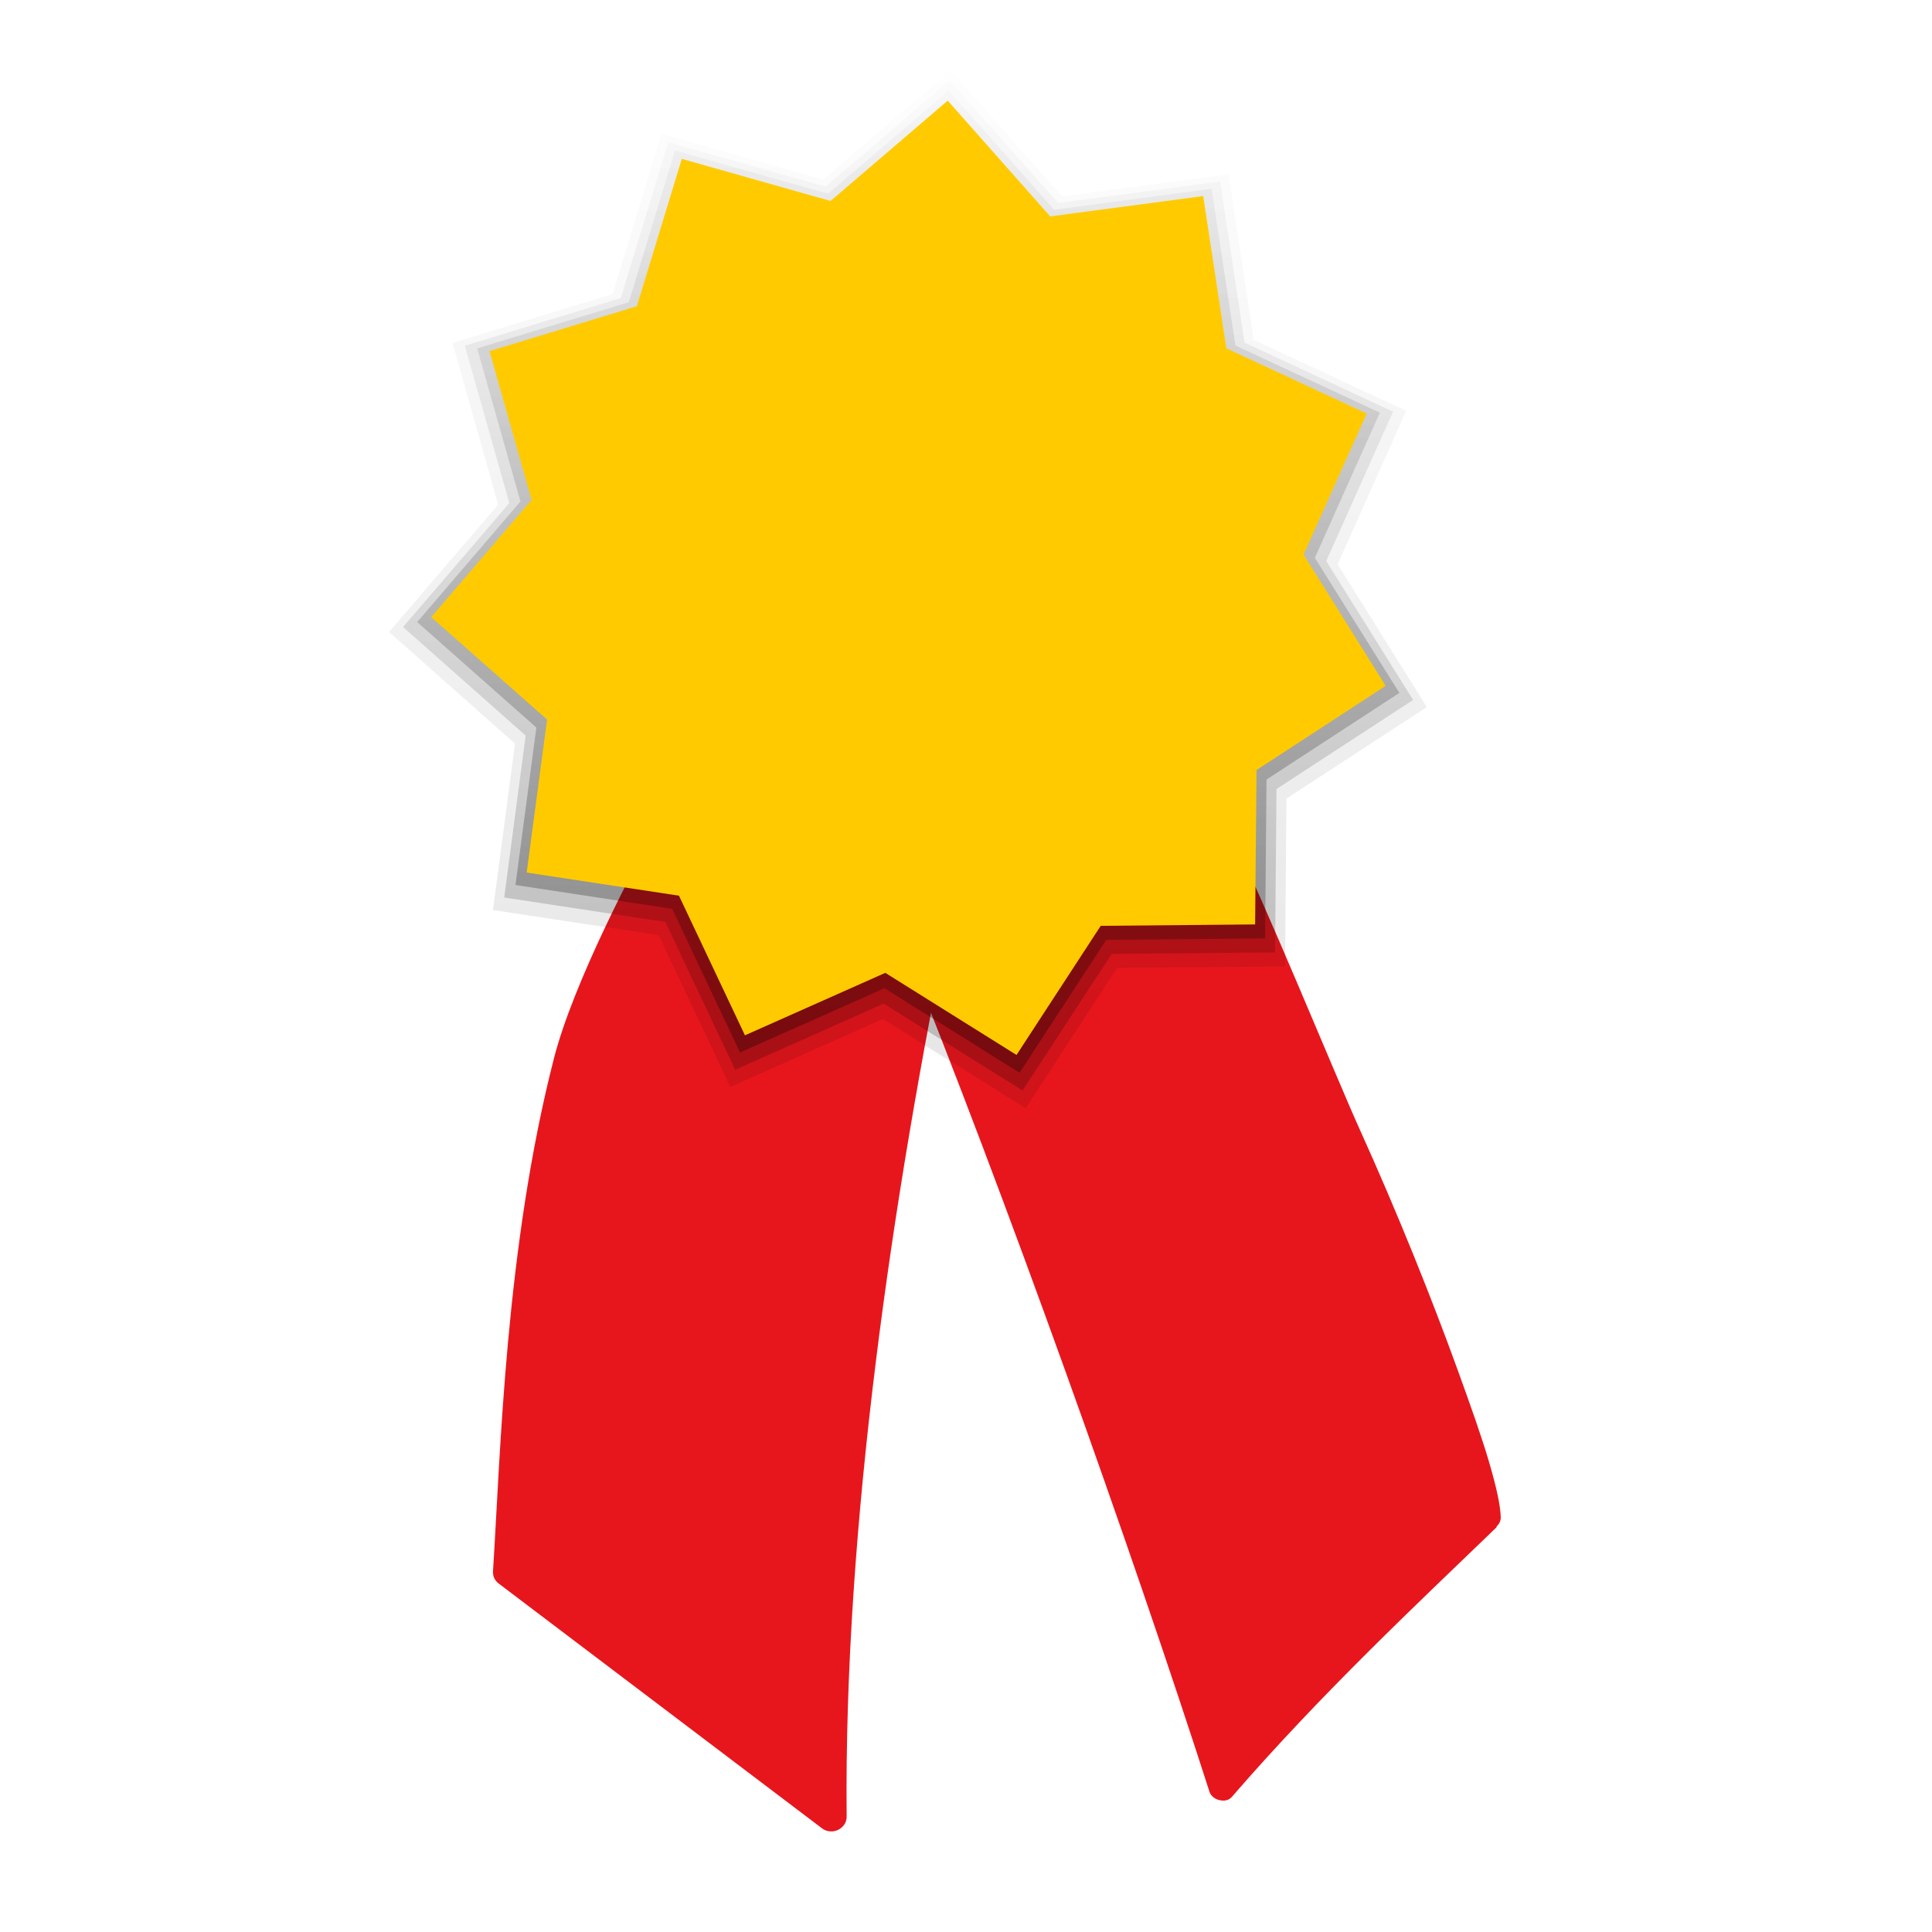
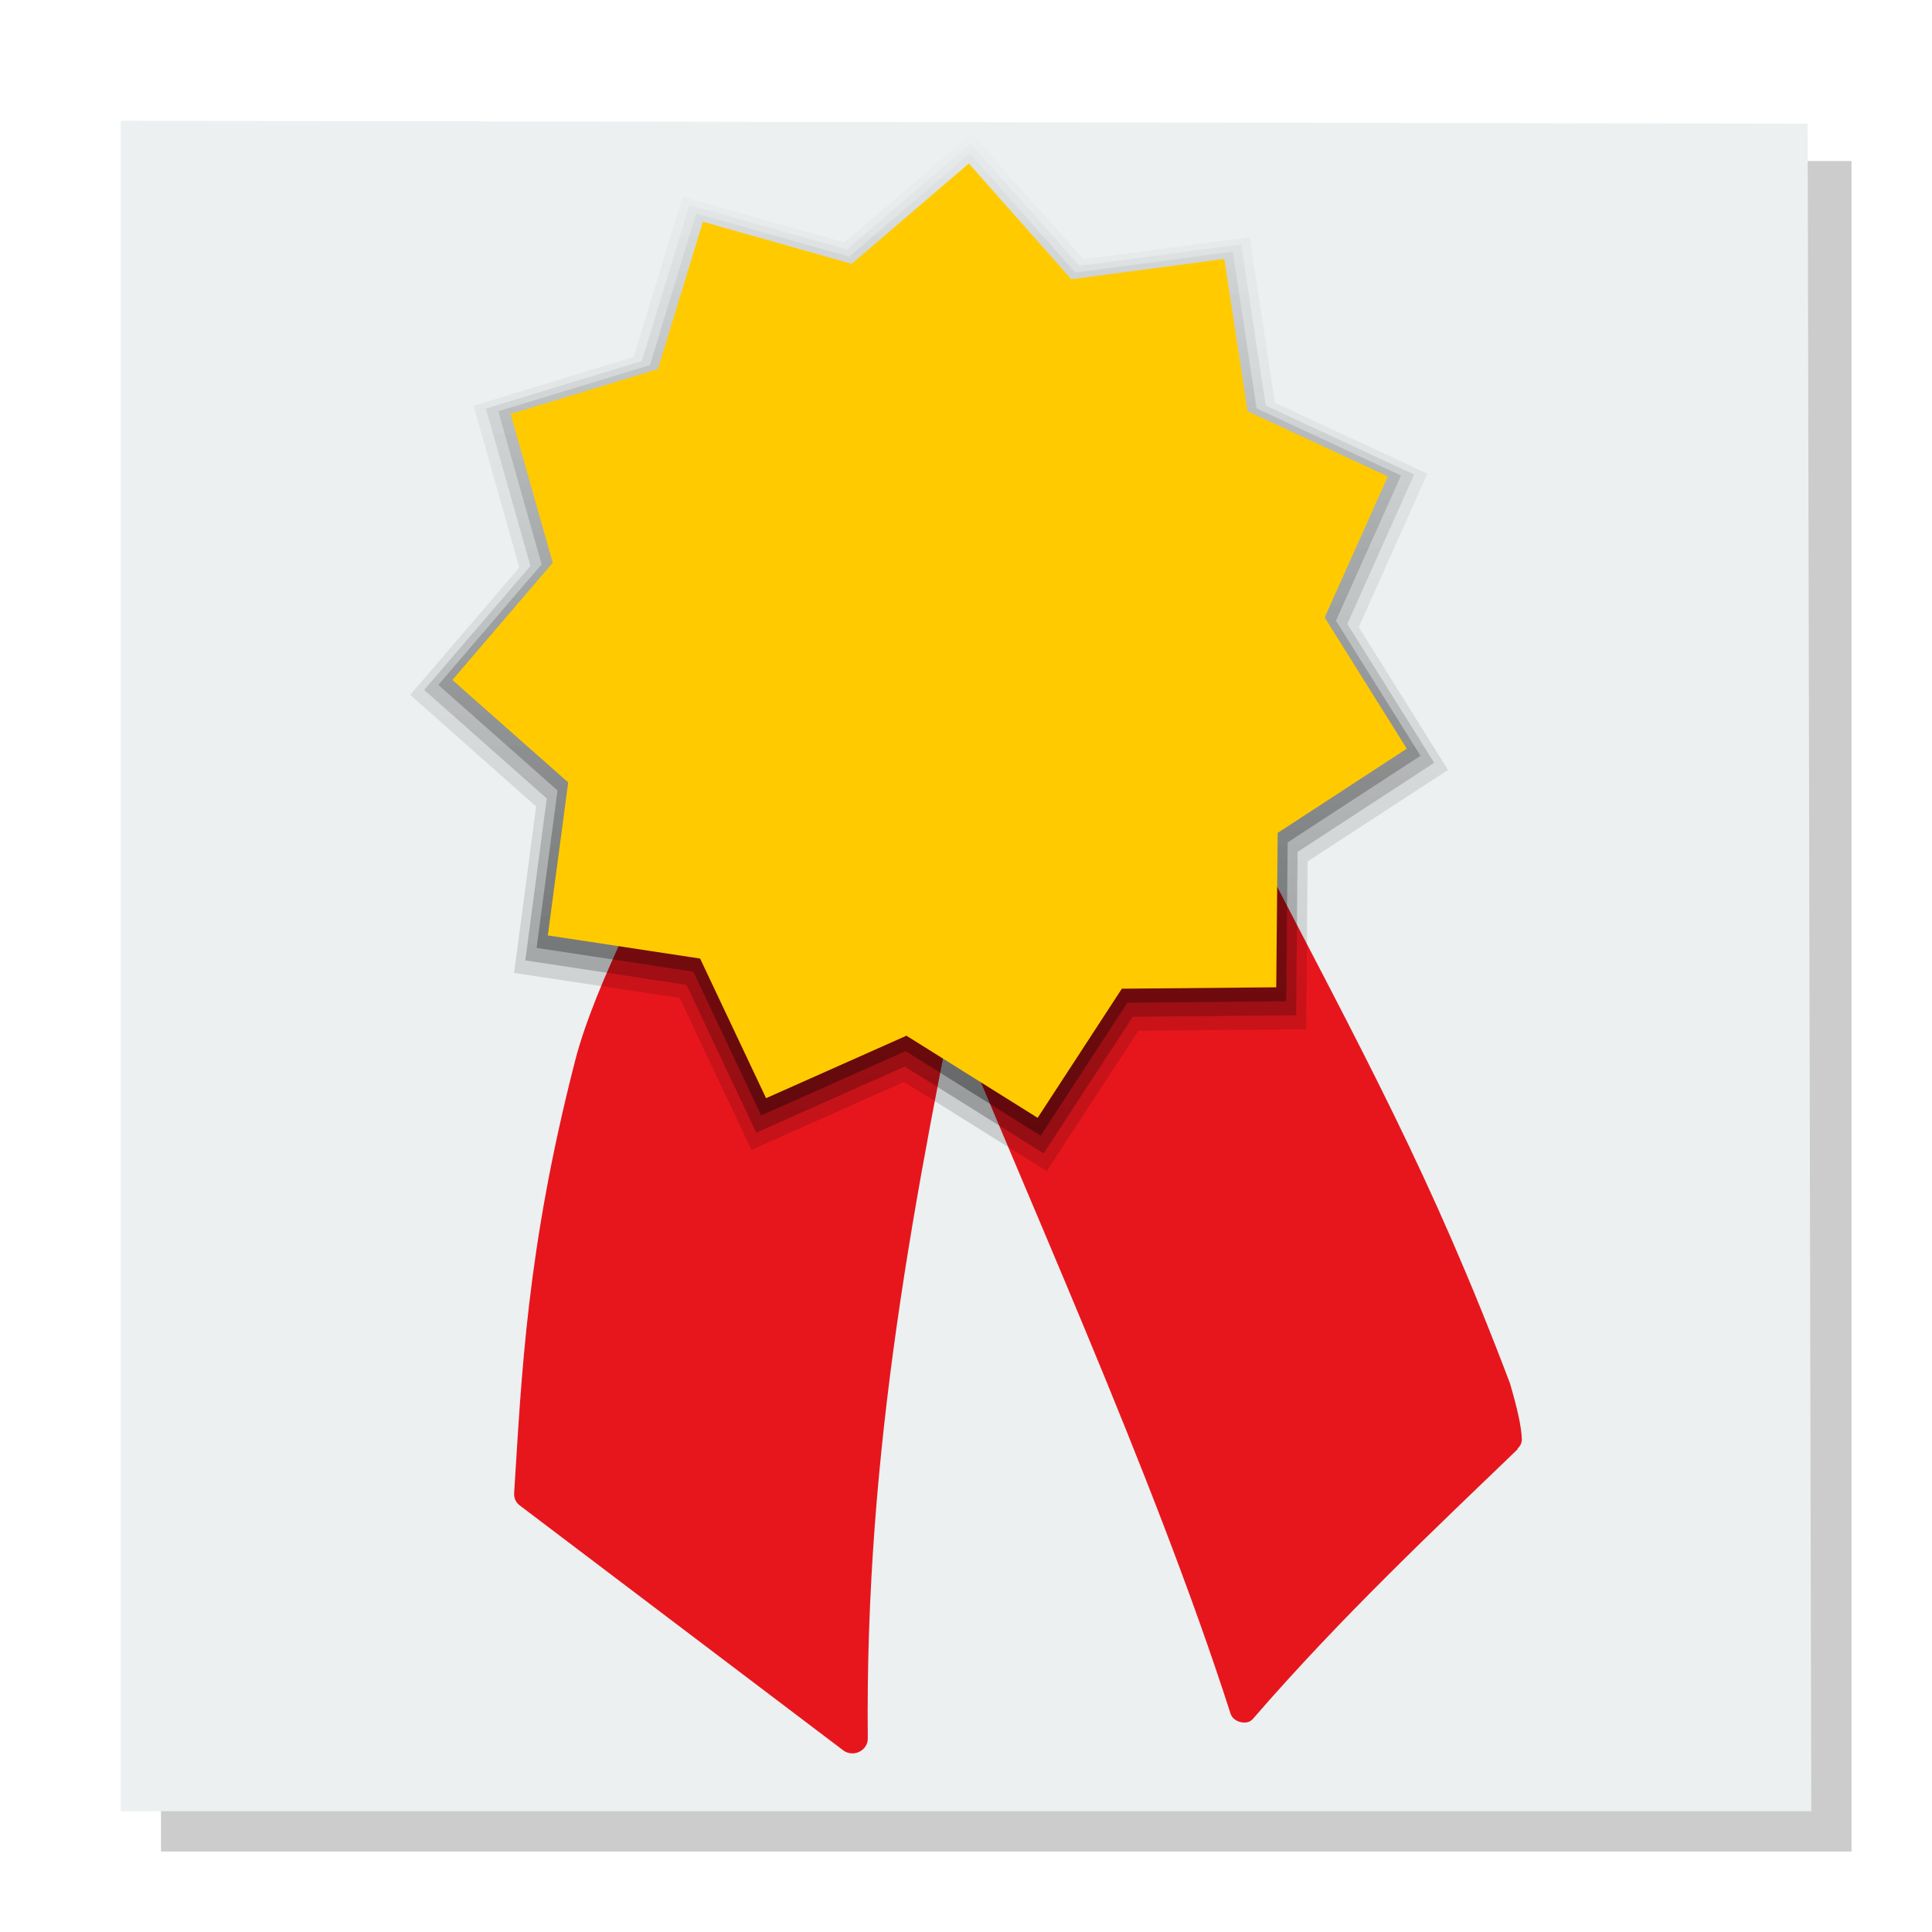
- <svg xmlns="http://www.w3.org/2000/svg" xmlns:xlink="http://www.w3.org/1999/xlink" width="48" version="1.0" height="48">
+ <svg xmlns="http://www.w3.org/2000/svg" xmlns:xlink="http://www.w3.org/1999/xlink" width="48" version="1.1" height="48">
  <defs>
+     <linearGradient gradientTransform="translate(0.5244608,1.562)" xlink:href="#linearGradient6835" id="linearGradient6837" y1="26.549" x1="10.371" y2="1.033" x2="10.358" gradientUnits="userSpaceOnUse" />
+     <linearGradient gradientTransform="translate(0.5244608,1.562)" xlink:href="#linearGradient6835" id="linearGradient6989" y1="26.898" x1="10.014" y2="0.936" x2="10.018" gradientUnits="userSpaceOnUse" />
    <linearGradient id="linearGradient6835">
      <stop offset="0" />
      <stop offset="1" style="stop-opacity:0" />
    </linearGradient>
-     <linearGradient xlink:href="#linearGradient6835" id="linearGradient7149" y1="27.233" x1="9.671" y2="0.439" x2="9.661" gradientUnits="userSpaceOnUse" />
-     <linearGradient xlink:href="#linearGradient6835" id="linearGradient6989" y1="26.898" x1="10.014" y2="0.936" x2="10.018" gradientUnits="userSpaceOnUse" />
-     <linearGradient xlink:href="#linearGradient6835" id="linearGradient6837" y1="26.549" x1="10.371" y2="1.033" x2="10.358" gradientUnits="userSpaceOnUse" />
+     <linearGradient gradientTransform="translate(0.5244608,1.562)" xlink:href="#linearGradient6835" id="linearGradient7149" y1="27.233" x1="9.671" y2="0.439" x2="9.661" gradientUnits="userSpaceOnUse" />
  </defs>
+   <path style="opacity:.2" d="M 4,4 V 46 H 46 V 4 Z" />
+   <path style="fill:#ecf0f1" d="m 3,3 v 42 h 42 l -.089,-41.927 Z " />
  <g style="fill:#e7161d">
-     <path d="m 16.601,20.019 c -0.883,1.566 -2.36,4.417 -2.835,6.263 -1.214,4.719 -1.331,9.852 -1.517,12.745 -0.009,0.127 0.038,0.236 0.139,0.314 l 8.037,6.085 c 0.121,0.093 0.283,0.094 0.401,0.035 0.118,-0.059 0.212,-0.179 0.209,-0.331 -0.072,-7.191 1.137,-15.391 2.574,-22.39 l -.837,-.523 c 0,0 -2.995,-1.687 -6.172,-2.197 z " />
-     <path d="m 22.434,23.417 c 2.489,6.14 5.675,15.062 7.616,21.101 0.039,0.12 0.157,0.189 0.262,0.209 0.104,0.02 0.215,0.009 0.296,-0.087 2.203,-2.547 4.599,-4.791 6.573,-6.695 0.002,-0.002 -0.002,-0.016 0,-0.017 0.064,-0.062 0.105,-0.137 0.105,-0.227 -0.009,-0.314 -0.114,-0.776 -0.296,-1.395 -0.182,-0.619 -0.451,-1.375 -0.767,-2.249 -0.632,-1.747 -1.491,-3.898 -2.441,-5.997 -0.578,-1.278 -2.492,-5.962 -3.1,-7.101 -5.33,-0.836 -5.968,0.775 -8.246,2.458 z" />
+     <path d="m 17.126,20.081 c -0.883,1.566 -2.36,4.417 -2.835,6.263 -1.214,4.719 -1.331,7.852 -1.517,10.744 -0.009,0.127 0.038,0.236 0.139,0.314 l 8.037,6.085 c 0.121,0.093 0.283,0.094 0.401,0.035 0.118,-0.059 0.212,-0.179 0.209,-0.331 -0.072,-7.191 1.137,-13.39 2.574,-20.389 l -.837,-.523 c 0,0 -2.995,-1.687 -6.172,-2.197 z " />
+     <path d="m 22.958,23.479 c 2.489,6.14 5.675,13.061 7.616,19.1 0.039,0.12 0.157,0.189 0.262,0.209 0.104,0.02 0.215,0.009 0.296,-0.087 2.203,-2.547 4.599,-4.791 6.573,-6.695 0.002,-0.002 -0.002,-0.016 0,-0.017 0.064,-0.062 0.105,-0.137 0.105,-0.227 -0.009,-0.314 -0.114,-0.776 -0.296,-1.395 -1.967,-5.198 -3.647,-8.201 -6.308,-13.347 -5.33,-0.836 -5.968,0.775 -8.246,2.458 z " />
  </g>
-   <path style="opacity:.1;fill:url(#linearGradient7149)" d="m 23.617,1.751 -3.164,2.709 -4.018,-1.133 -1.215,3.978 -3.978,1.215 1.135,4.018 -2.711,3.164 3.129,2.773 -.547,4.135 4.113,.623 1.783,3.773 3.791,-1.688 3.547,2.217 2.275,-3.488 4.17,-.037 .035,-4.17 3.488,-2.273 -2.217,-3.547 1.705,-3.814 -3.791,-1.762 -.623,-4.113 -4.135,.549 z " />
-   <path style="opacity:.2;fill:url(#linearGradient6989)" d="m 23.594,2 -3.08,2.637 -3.91,-1.103 -1.182,3.873 -3.873,1.182 l 1.105,3.91 -2.639,3.08 3.045,2.697 -.533,4.023 4.004,.607 1.734,3.672 3.689,-1.643 3.451,2.158 2.215,-3.394 4.059,-.037 .035,-4.059 3.394,-2.213 -2.158,-3.451 1.66,-3.711 -3.689,-1.715 -.607,-4.004 -4.023,.535 Z " />
-   <path style="opacity:.3;fill:url(#linearGradient6837)" d="m 23.57,2.25 -2.996,2.564 -3.803,-1.074 -1.148,3.768 -3.768,1.148 1.076,3.803 -2.566,2.996 2.961,2.621 -.519,3.912 3.894,.592 1.685,3.57 3.588,-1.598 3.356,2.1 2.154,-3.301 3.947,-.037 .035,-3.947 3.301,-2.152 -2.1,-3.356 1.615,-3.607 l -3.588,-1.668 -.592,-3.894 -3.912,.521 Z " />
-   <path style="fill:#ffcb00" d="m 20.635,4.993 -3.696,-1.046 -1.116,3.661 -3.661,1.116 l 1.046,3.696 -2.493,2.912 2.877,2.545 -.506,3.801 3.783,.575 1.639,3.469 3.487,-1.552 3.26,2.04 2.092,-3.208 3.836,-.035 .035,-3.836 3.208,-2.092 -2.04,-3.26 1.569,-3.504 -3.487,-1.621 -.575,-3.783 -3.801,.506 -2.546,-2.877 Z " />
+   <path style="opacity:.15;fill:url(#linearGradient7149)" d="m 24.142,3.313 -3.164,2.709 -4.018,-1.133 -1.215,3.978 -3.978,1.215 1.135,4.018 -2.711,3.164 3.129,2.773 -.547,4.135 4.113,.623 1.783,3.773 3.791,-1.688 3.547,2.217 2.275,-3.488 4.17,-.037 .035,-4.17 3.488,-2.273 -2.217,-3.547 1.705,-3.814 -3.791,-1.762 -.623,-4.113 -4.135,.549 z " />
+   <path style="opacity:.25;fill:url(#linearGradient6989)" d="m 24.118,3.562 -3.08,2.637 -3.91,-1.103 -1.182,3.873 -3.873,1.182 1.105,3.91 -2.639,3.08 3.045,2.697 -.533,4.023 4.004,.607 1.734,3.672 3.689,-1.643 3.451,2.158 2.215,-3.394 4.059,-.037 .035,-4.059 3.394,-2.213 -2.158,-3.451 1.66,-3.711 -3.689,-1.715 -.607,-4.004 -4.023,.535 z " />
+   <path style="opacity:.35;fill:url(#linearGradient6837)" d="m 24.095,3.812 -2.996,2.564 -3.803,-1.074 -1.148,3.768 -3.768,1.148 1.076,3.803 -2.566,2.996 2.961,2.621 -.519,3.912 3.894,.592 1.685,3.57 3.588,-1.598 3.356,2.1 2.154,-3.301 3.947,-.037 .035,-3.947 3.301,-2.152 -2.1,-3.356 1.615,-3.607 -3.588,-1.668 -.592,-3.894 -3.912,.521 z " />
+   <path style="fill:#ffcb00" d="m 21.16,6.555 -3.696,-1.046 -1.116,3.661 -3.661,1.116 1.046,3.696 -2.493,2.912 2.877,2.545 -.506,3.801 3.783,.575 1.639,3.469 3.487,-1.552 3.26,2.04 2.092,-3.208 3.836,-.035 .035,-3.836 3.208,-2.092 -2.04,-3.26 1.569,-3.504 -3.487,-1.621 -.575,-3.783 -3.801,.506 -2.546,-2.877 z " />
</svg>
